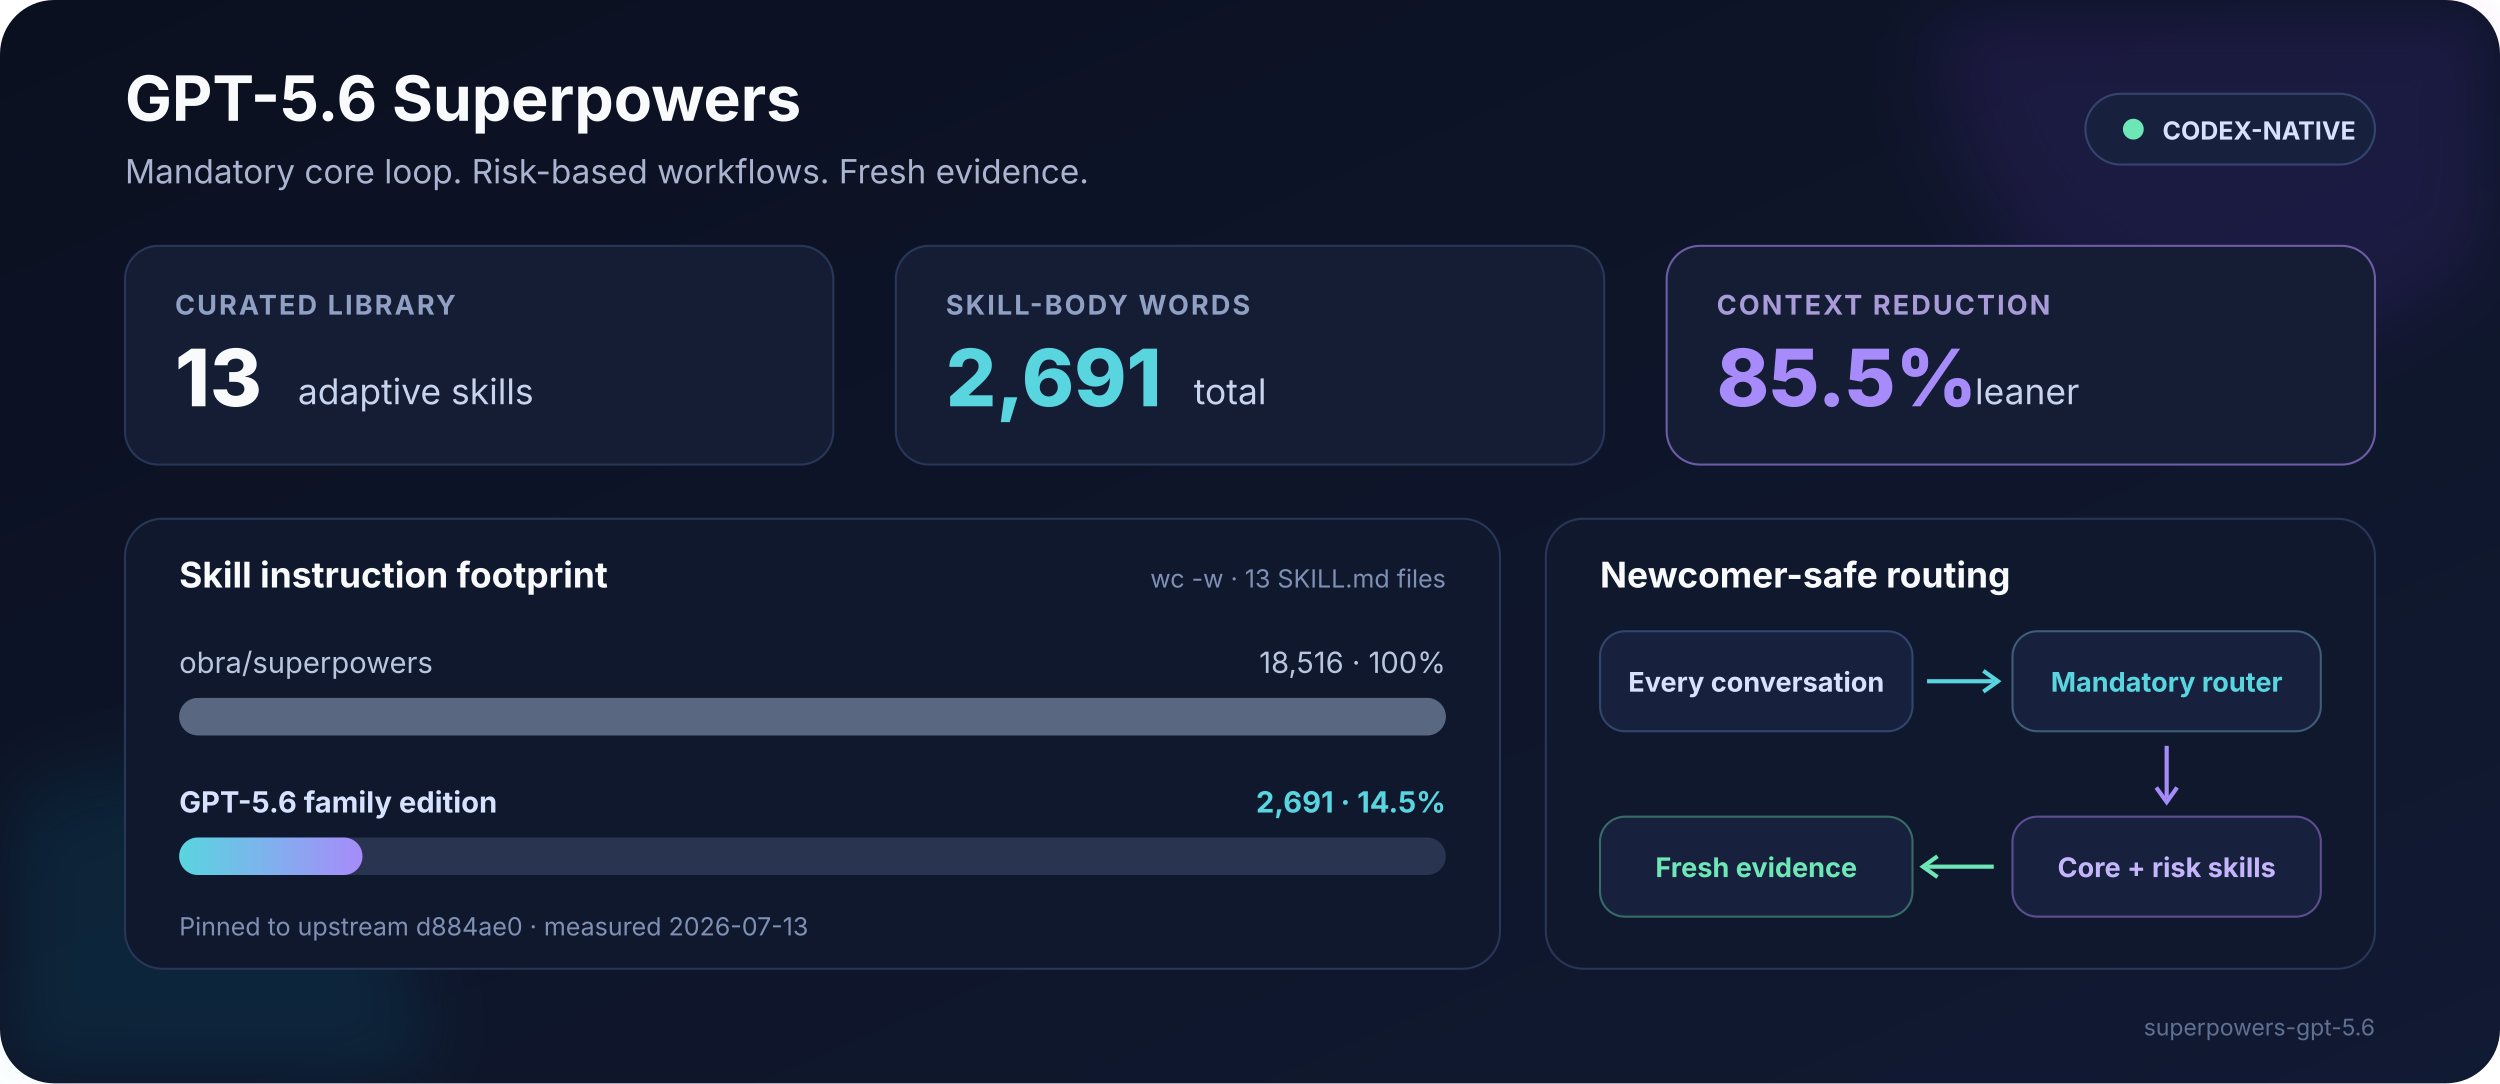
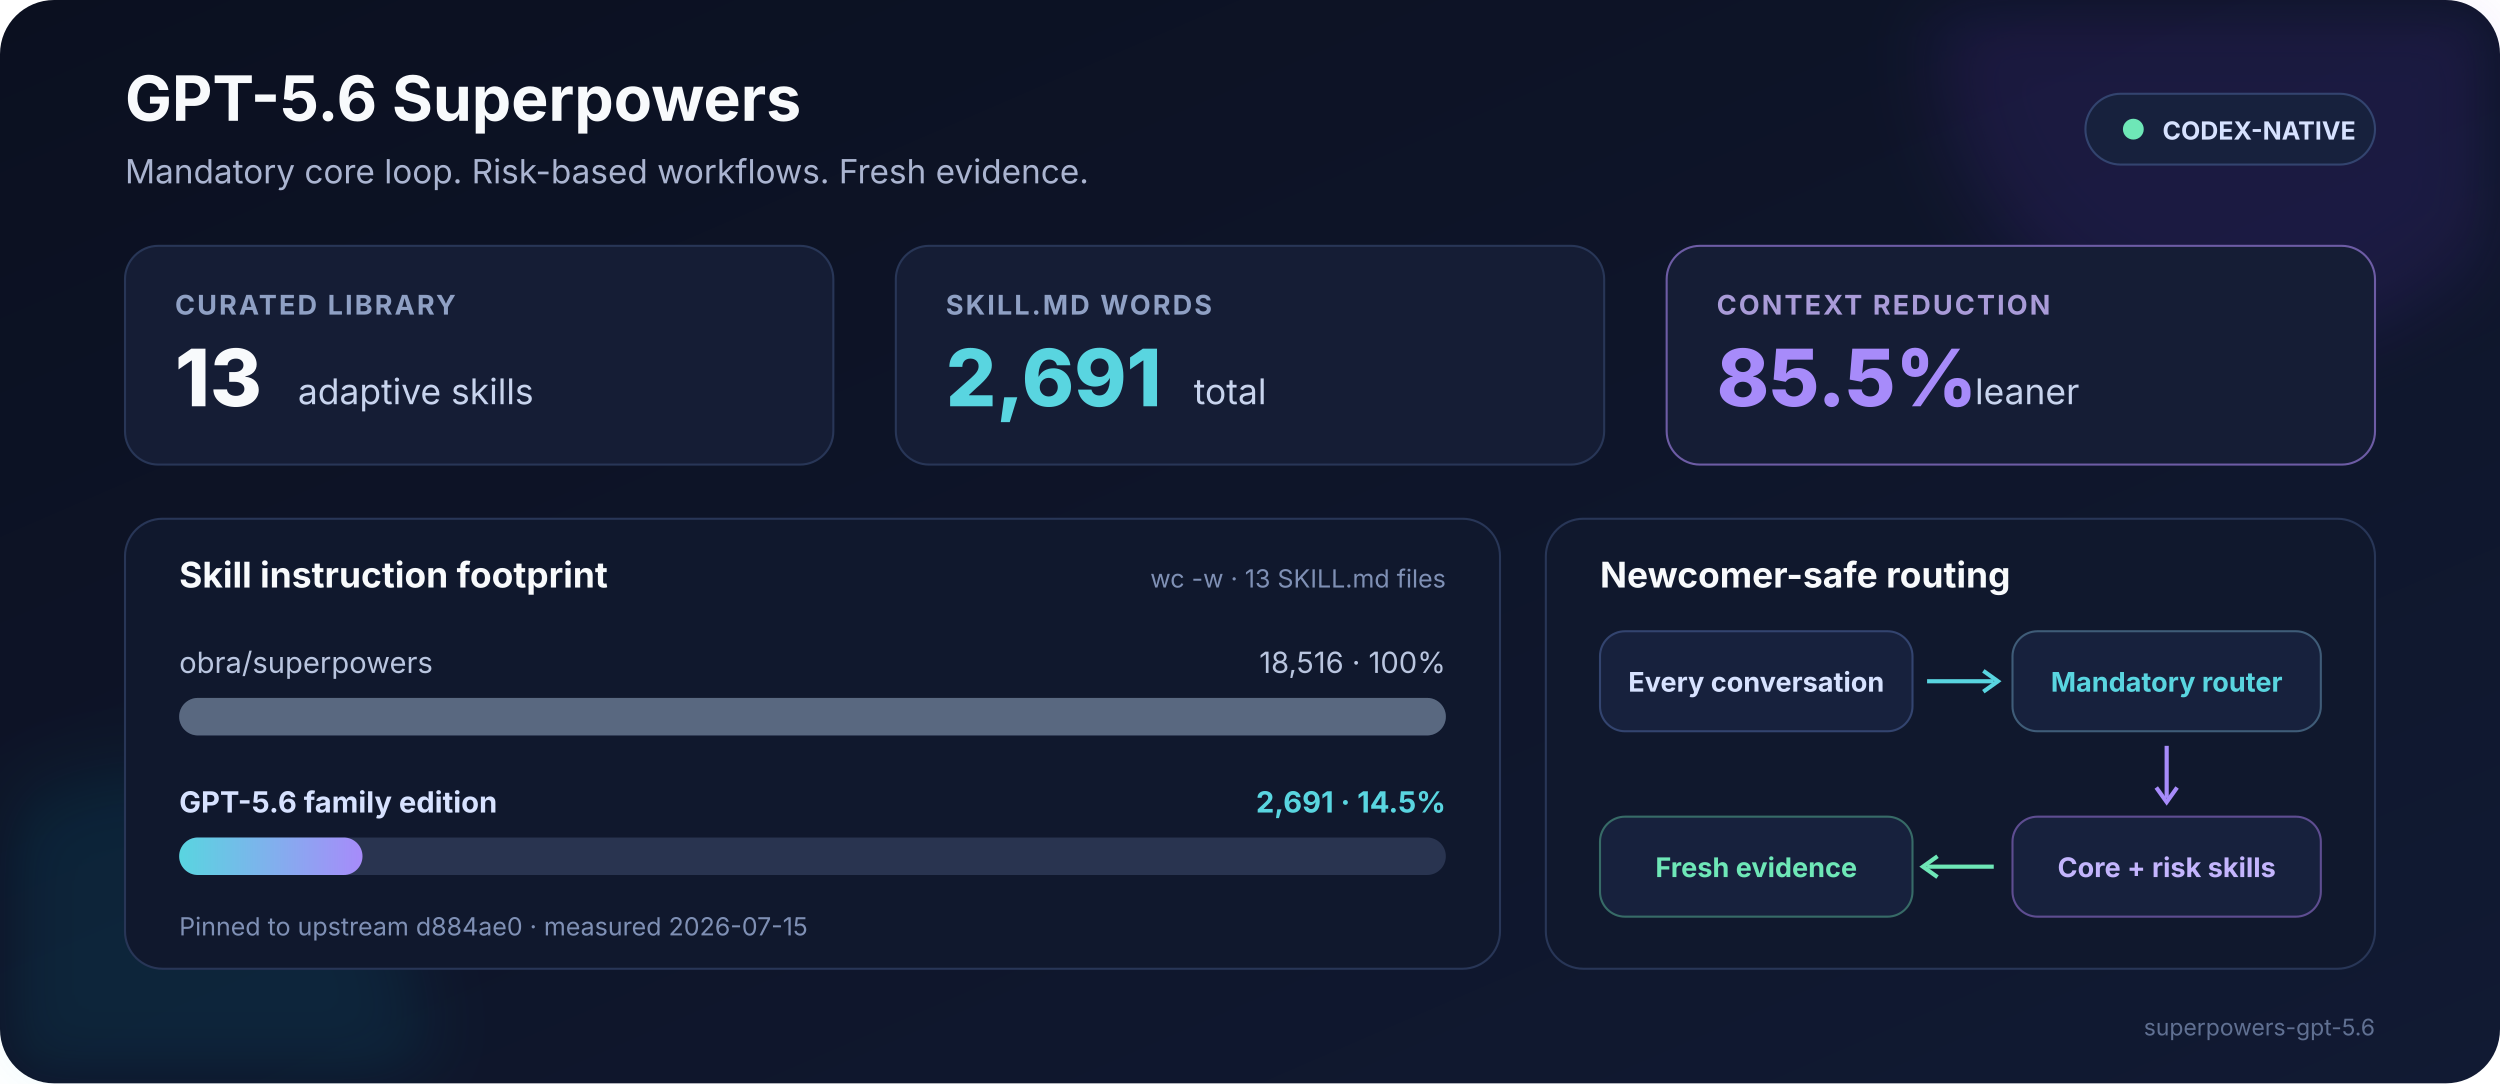
<svg xmlns="http://www.w3.org/2000/svg" width="1200" height="520" viewBox="0 0 1200 520" role="img" aria-labelledby="title desc">
  <defs>
    <linearGradient id="background" x1="0" y1="0" x2="1" y2="1">
      <stop offset="0" stop-color="#0b1020" />
      <stop offset="1" stop-color="#111a33" />
    </linearGradient>
    <linearGradient id="accent" x1="0" y1="0" x2="1" y2="0">
      <stop offset="0" stop-color="#59d5e0" />
      <stop offset="1" stop-color="#a78bfa" />
    </linearGradient>
    <filter id="glow" x="-30%" y="-30%" width="160%" height="160%">
      <feGaussianBlur stdDeviation="18" />
    </filter>
  </defs>
  <rect width="1200" height="520" rx="26" fill="url(#background)" />
  <circle cx="1080" cy="18" r="150" fill="#7c3aed" opacity="0.12" filter="url(#glow)" />
  <circle cx="72" cy="500" r="130" fill="#06b6d4" opacity="0.10" filter="url(#glow)" />
  <g font-family="Inter, ui-sans-serif, system-ui, -apple-system, BlinkMacSystemFont, 'Segoe UI', sans-serif">
    <text x="60" y="58" fill="#f8fafc" font-size="30" font-weight="750">GPT-5.6 Superpowers</text>
    <text x="60" y="88" fill="#aab4d0" font-size="16">Mandatory core loop. Risk-based workflows. Fresh evidence.</text>
    <rect x="1001" y="45" width="139" height="34" rx="17" fill="#17213d" stroke="#33446f" />
    <circle cx="1024" cy="62" r="5" fill="#6ee7b7" />
    <text x="1038" y="67" fill="#d7e2ff" font-size="12" font-weight="650">CODEX-NATIVE</text>
    <g>
      <rect x="60" y="118" width="340" height="105" rx="16" fill="#151d35" stroke="#283657" />
      <text x="84" y="151" fill="#8fa0c4" font-size="13" font-weight="650" letter-spacing="1">CURATED LIBRARY</text>
      <text x="84" y="195" fill="#f8fafc" font-size="38" font-weight="760">13</text>
      <text x="143" y="194" fill="#c8d4ee" font-size="17">adaptive skills</text>
      <rect x="430" y="118" width="340" height="105" rx="16" fill="#151d35" stroke="#283657" />
-       <text x="454" y="151" fill="#8fa0c4" font-size="13" font-weight="650" letter-spacing="1">SKILL-BODY WORDS</text>
+       <text x="454" y="151" fill="#8fa0c4" font-size="13" font-weight="650" letter-spacing="1">SKILL.MD WORDS</text>
      <text x="454" y="195" fill="#59d5e0" font-size="38" font-weight="760">2,691</text>
      <text x="573" y="194" fill="#c8d4ee" font-size="17">total</text>
      <rect x="800" y="118" width="340" height="105" rx="16" fill="#151d35" stroke="#6d5ca5" />
      <text x="824" y="151" fill="#a99bd8" font-size="13" font-weight="650" letter-spacing="1">CONTEXT REDUCTION</text>
      <text x="824" y="195" fill="#a78bfa" font-size="38" font-weight="760">85.5%</text>
      <text x="948" y="194" fill="#c8d4ee" font-size="17">leaner</text>
    </g>
    <g>
      <rect x="60" y="249" width="660" height="216" rx="18" fill="#10182d" stroke="#283657" />
      <text x="86" y="282" fill="#f8fafc" font-size="17" font-weight="700">Skill instruction footprint</text>
      <text x="694" y="282" fill="#7f90b5" font-size="12" text-anchor="end">wc -w · 13 SKILL.md files</text>
      <text x="86" y="323" fill="#b9c5df" font-size="14">obra/superpowers</text>
      <text x="694" y="323" fill="#b9c5df" font-size="14" text-anchor="end">18,516 · 100%</text>
      <rect x="86" y="335" width="608" height="18" rx="9" fill="#293450" />
      <rect x="86" y="335" width="608" height="18" rx="9" fill="#64748b" opacity="0.82" />
      <text x="86" y="390" fill="#d7e2ff" font-size="14" font-weight="650">GPT-5.6 family edition</text>
      <text x="694" y="390" fill="#59d5e0" font-size="14" font-weight="700" text-anchor="end">2,691 · 14.5%</text>
      <rect x="86" y="402" width="608" height="18" rx="9" fill="#293450" />
      <rect x="86" y="402" width="88" height="18" rx="9" fill="url(#accent)" />
-       <text x="86" y="449" fill="#7f90b5" font-size="12">Pinned to upstream d884ae0 · measured 2026-07-13</text>
+       <text x="86" y="449" fill="#7f90b5" font-size="12">Pinned to upstream d884ae0 · measured 2026-07-15</text>
    </g>
    <g>
      <rect x="742" y="249" width="398" height="216" rx="18" fill="#10182d" stroke="#283657" />
      <text x="768" y="282" fill="#f8fafc" font-size="17" font-weight="700">Newcomer-safe routing</text>
      <rect x="768" y="303" width="150" height="48" rx="12" fill="#17213d" stroke="#33446f" />
      <text x="843" y="332" fill="#d7e2ff" font-size="13" font-weight="650" text-anchor="middle">Every conversation</text>
      <path d="M925 327h32" stroke="#59d5e0" stroke-width="2" />
      <path d="m952 322 7 5-7 5" fill="none" stroke="#59d5e0" stroke-width="2" />
      <rect x="966" y="303" width="148" height="48" rx="12" fill="#17213d" stroke="#3f5c78" />
      <text x="1040" y="332" fill="#59d5e0" font-size="13" font-weight="700" text-anchor="middle">Mandatory router</text>
      <path d="M1040 358v25" stroke="#a78bfa" stroke-width="2" />
      <path d="m1035 378 5 7 5-7" fill="none" stroke="#a78bfa" stroke-width="2" />
      <rect x="966" y="392" width="148" height="48" rx="12" fill="#17213d" stroke="#5e4d91" />
      <text x="1040" y="421" fill="#c4b5fd" font-size="13" font-weight="700" text-anchor="middle">Core + risk skills</text>
      <path d="M957 416h-32" stroke="#6ee7b7" stroke-width="2" />
      <path d="m930 411-7 5 7 5" fill="none" stroke="#6ee7b7" stroke-width="2" />
      <rect x="768" y="392" width="150" height="48" rx="12" fill="#17213d" stroke="#376b67" />
      <text x="843" y="421" fill="#6ee7b7" font-size="13" font-weight="700" text-anchor="middle">Fresh evidence</text>
    </g>
    <text x="1140" y="497" fill="#607092" font-size="11" text-anchor="end">superpowers-gpt-5.6</text>
  </g>
</svg>
